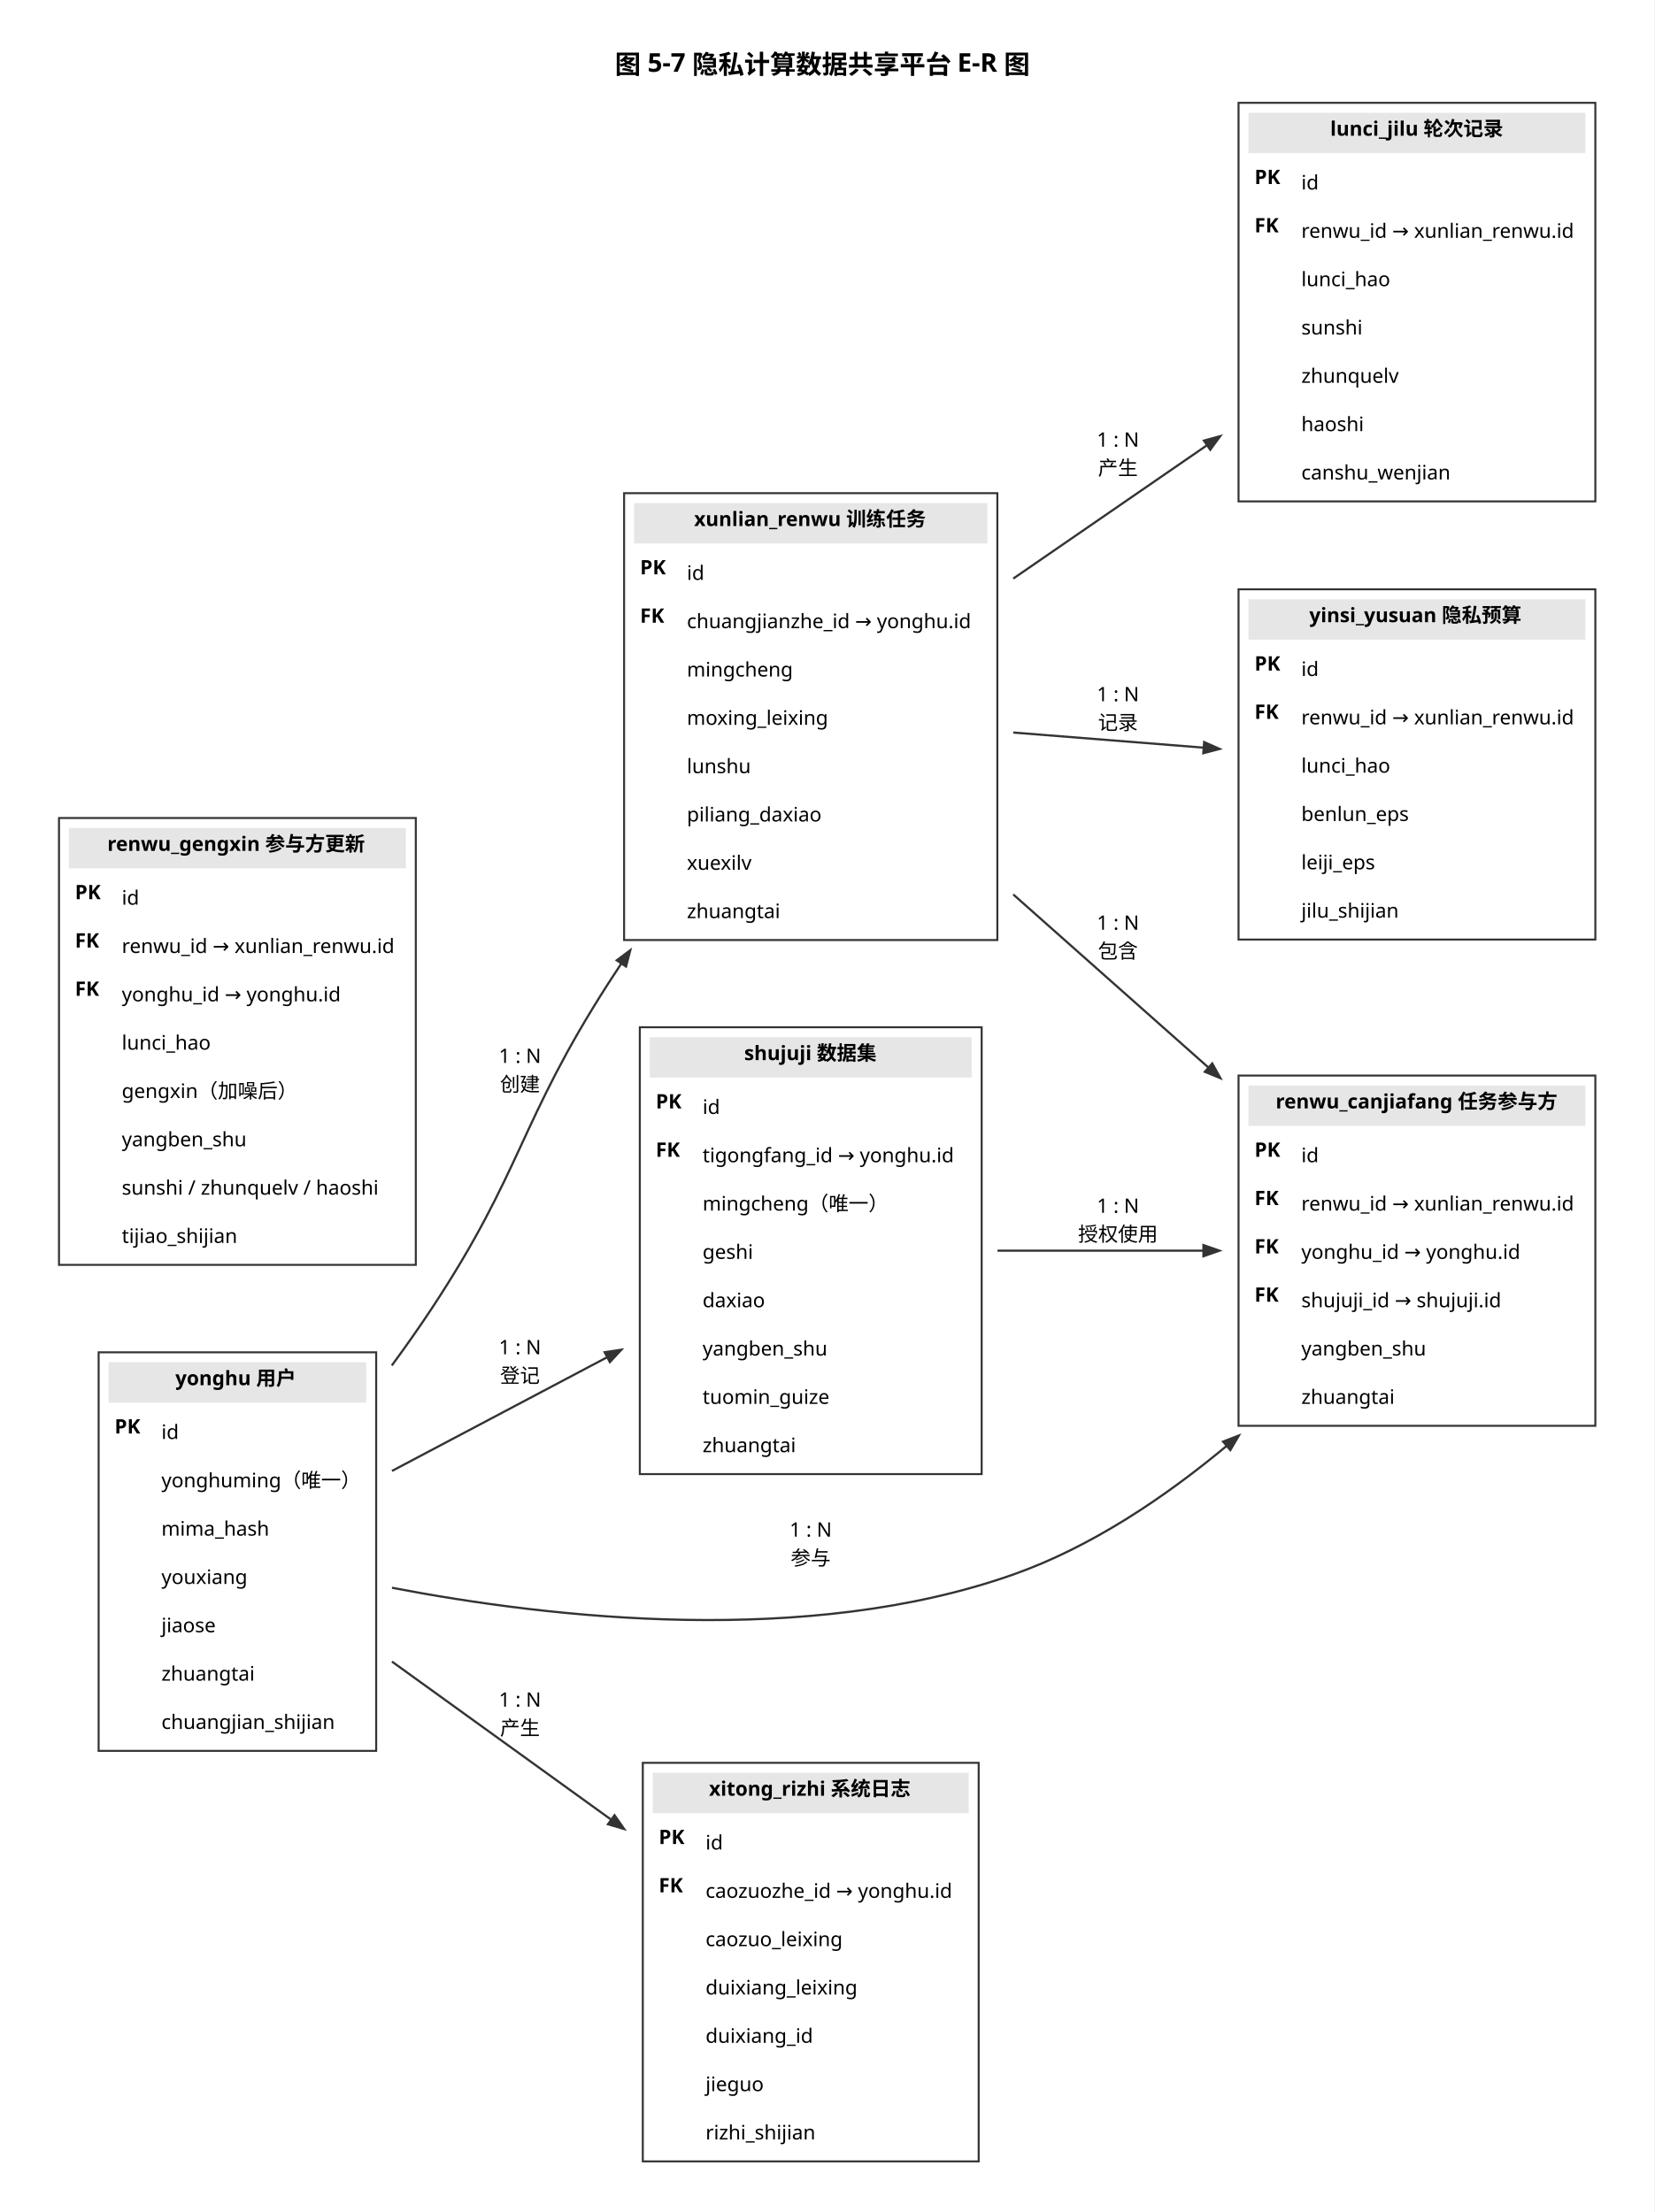
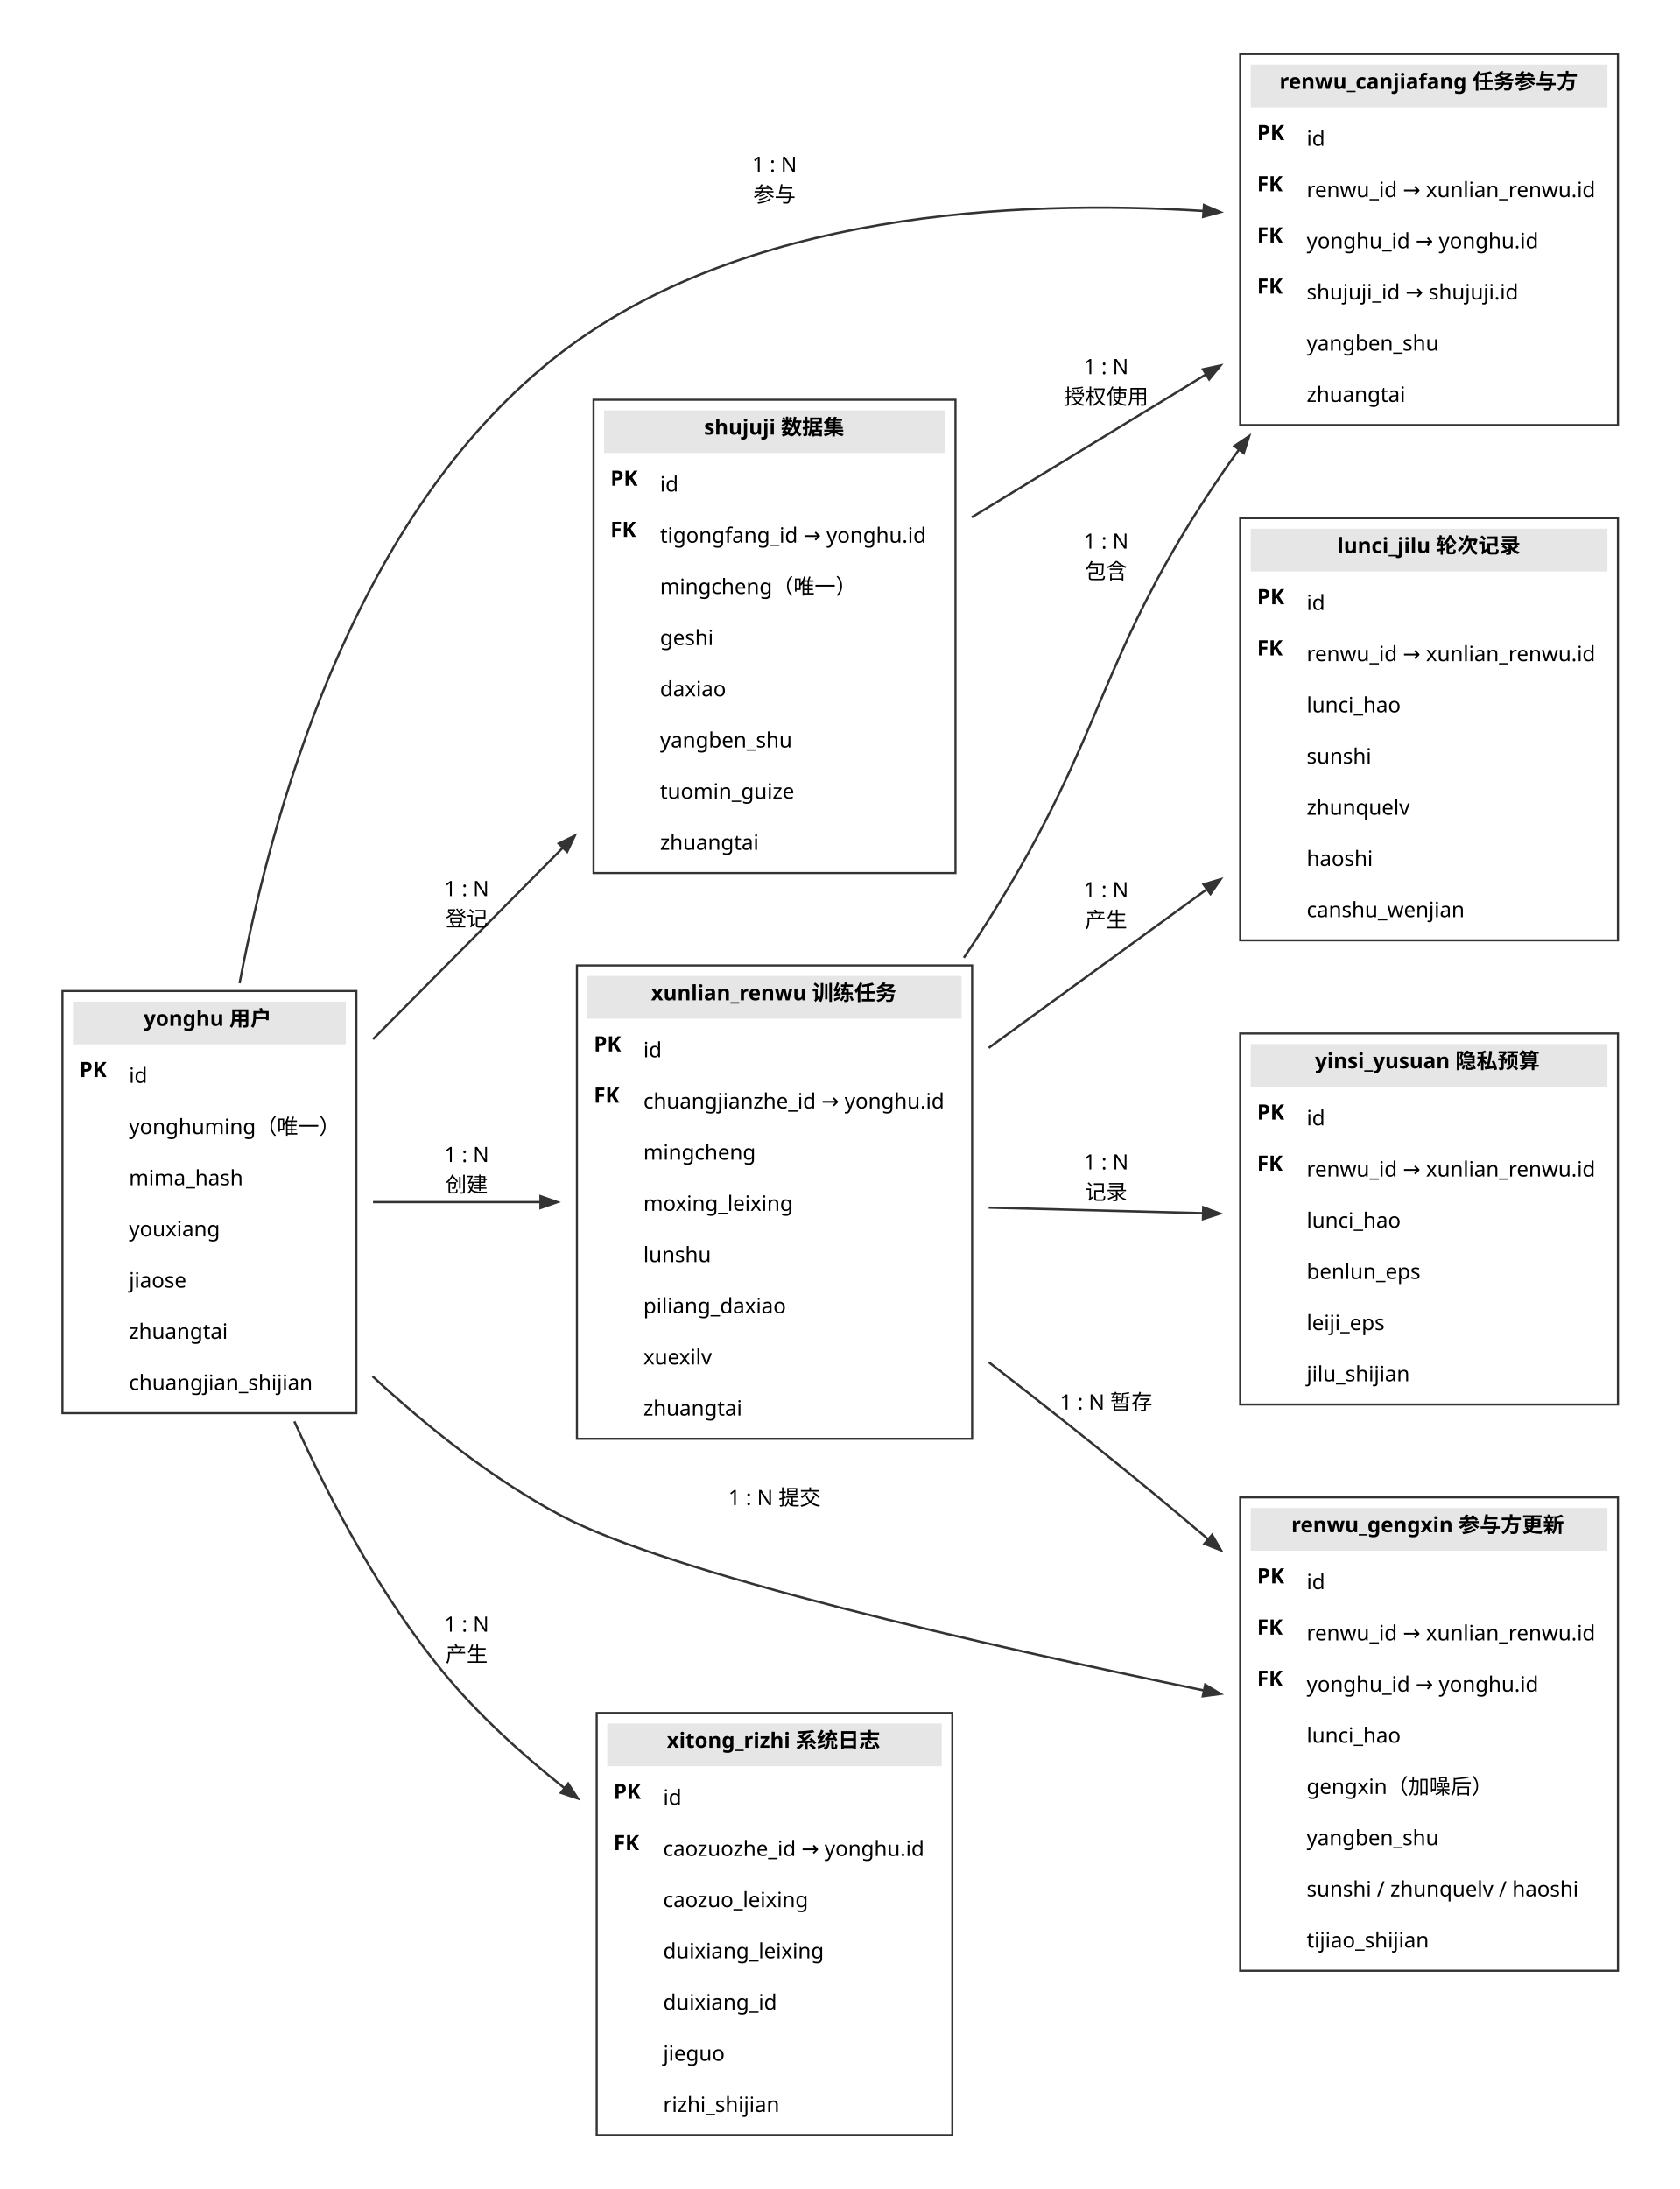
- <svg xmlns="http://www.w3.org/2000/svg" width="830pt" height="1110pt" viewBox="0.00 0.00 830.00 1110.00">
-   <g id="graph0" class="graph" transform="scale(1 1) rotate(0) translate(21.6 1088.6)">
-     <polygon fill="white" stroke="none" points="-21.6,21.6 -21.6,-1088.6 808.35,-1088.6 808.35,21.6 -21.6,21.6" />
-     <text xml:space="preserve" text-anchor="start" x="286.88" y="-1051.65" font-family="Microsoft YaHei" font-weight="bold" font-size="13.00">图 5-7 隐私计算数据共享平台 E-R 图</text>
+ <svg xmlns="http://www.w3.org/2000/svg" width="796pt" height="1037pt" viewBox="0.00 0.00 796.00 1037.00">
+   <g id="graph0" class="graph" transform="scale(1 1) rotate(0) translate(21.6 1015.48)">
+     <polygon fill="white" stroke="none" points="-21.6,21.6 -21.6,-1015.48 774.6,-1015.48 774.6,21.6 -21.6,21.6" />
    <g id="node1" class="node">
-       <polygon fill="none" stroke="#333333" points="27.88,-210 27.88,-410 167.12,-410 167.12,-210 27.88,-210" />
-       <polygon fill="#e6e6e6" stroke="none" points="32.88,-384.75 32.88,-405 162.12,-405 162.12,-384.75 32.88,-384.75" />
-       <text xml:space="preserve" text-anchor="start" x="66.38" y="-393.5" font-family="Microsoft YaHei" font-weight="bold" font-size="10.00">yonghu 用户</text>
-       <text xml:space="preserve" text-anchor="start" x="35.88" y="-369.25" font-family="Microsoft YaHei" font-weight="bold" font-size="10.00">PK</text>
-       <text xml:space="preserve" text-anchor="start" x="59.38" y="-366.5" font-family="Microsoft YaHei" font-size="10.00">id</text>
-       <text xml:space="preserve" text-anchor="start" x="59.38" y="-342.25" font-family="Microsoft YaHei" font-size="10.00">yonghuming（唯一）</text>
-       <text xml:space="preserve" text-anchor="start" x="59.38" y="-318" font-family="Microsoft YaHei" font-size="10.00">mima_hash</text>
-       <text xml:space="preserve" text-anchor="start" x="59.38" y="-293.75" font-family="Microsoft YaHei" font-size="10.00">youxiang</text>
-       <text xml:space="preserve" text-anchor="start" x="59.38" y="-269.5" font-family="Microsoft YaHei" font-size="10.00">jiaose</text>
-       <text xml:space="preserve" text-anchor="start" x="59.38" y="-245.25" font-family="Microsoft YaHei" font-size="10.00">zhuangtai</text>
-       <text xml:space="preserve" text-anchor="start" x="59.38" y="-221" font-family="Microsoft YaHei" font-size="10.00">chuangjian_shijian</text>
+       <polygon fill="none" stroke="#333333" points="8,-346 8,-546 147.25,-546 147.25,-346 8,-346" />
+       <polygon fill="#e6e6e6" stroke="none" points="13,-520.75 13,-541 142.25,-541 142.25,-520.75 13,-520.75" />
+       <text xml:space="preserve" text-anchor="start" x="46.5" y="-529.5" font-family="Microsoft YaHei" font-weight="bold" font-size="10.00">yonghu 用户</text>
+       <text xml:space="preserve" text-anchor="start" x="16" y="-505.25" font-family="Microsoft YaHei" font-weight="bold" font-size="10.00">PK</text>
+       <text xml:space="preserve" text-anchor="start" x="39.5" y="-502.5" font-family="Microsoft YaHei" font-size="10.00">id</text>
+       <text xml:space="preserve" text-anchor="start" x="39.5" y="-478.25" font-family="Microsoft YaHei" font-size="10.00">yonghuming（唯一）</text>
+       <text xml:space="preserve" text-anchor="start" x="39.5" y="-454" font-family="Microsoft YaHei" font-size="10.00">mima_hash</text>
+       <text xml:space="preserve" text-anchor="start" x="39.5" y="-429.75" font-family="Microsoft YaHei" font-size="10.00">youxiang</text>
+       <text xml:space="preserve" text-anchor="start" x="39.5" y="-405.5" font-family="Microsoft YaHei" font-size="10.00">jiaose</text>
+       <text xml:space="preserve" text-anchor="start" x="39.5" y="-381.25" font-family="Microsoft YaHei" font-size="10.00">zhuangtai</text>
+       <text xml:space="preserve" text-anchor="start" x="39.5" y="-357" font-family="Microsoft YaHei" font-size="10.00">chuangjian_shijian</text>
    </g>
    <g id="node2" class="node">
-       <polygon fill="none" stroke="#333333" points="299.38,-348.88 299.38,-573.12 470.88,-573.12 470.88,-348.88 299.38,-348.88" />
-       <polygon fill="#e6e6e6" stroke="none" points="304.38,-547.88 304.38,-568.12 465.88,-568.12 465.88,-547.88 304.38,-547.88" />
-       <text xml:space="preserve" text-anchor="start" x="351.75" y="-556.62" font-family="Microsoft YaHei" font-weight="bold" font-size="10.00">shujuji 数据集</text>
-       <text xml:space="preserve" text-anchor="start" x="307.38" y="-532.38" font-family="Microsoft YaHei" font-weight="bold" font-size="10.00">PK</text>
-       <text xml:space="preserve" text-anchor="start" x="330.88" y="-529.62" font-family="Microsoft YaHei" font-size="10.00">id</text>
-       <text xml:space="preserve" text-anchor="start" x="307.38" y="-508.12" font-family="Microsoft YaHei" font-weight="bold" font-size="10.00">FK</text>
-       <text xml:space="preserve" text-anchor="start" x="330.88" y="-505.38" font-family="Microsoft YaHei" font-size="10.00">tigongfang_id → yonghu.id</text>
-       <text xml:space="preserve" text-anchor="start" x="330.88" y="-481.12" font-family="Microsoft YaHei" font-size="10.00">mingcheng（唯一）</text>
-       <text xml:space="preserve" text-anchor="start" x="330.88" y="-456.88" font-family="Microsoft YaHei" font-size="10.00">geshi</text>
-       <text xml:space="preserve" text-anchor="start" x="330.88" y="-432.62" font-family="Microsoft YaHei" font-size="10.00">daxiao</text>
-       <text xml:space="preserve" text-anchor="start" x="330.88" y="-408.38" font-family="Microsoft YaHei" font-size="10.00">yangben_shu</text>
-       <text xml:space="preserve" text-anchor="start" x="330.88" y="-384.12" font-family="Microsoft YaHei" font-size="10.00">tuomin_guize</text>
-       <text xml:space="preserve" text-anchor="start" x="330.88" y="-359.88" font-family="Microsoft YaHei" font-size="10.00">zhuangtai</text>
+       <polygon fill="none" stroke="#333333" points="259.62,-601.88 259.62,-826.12 431.12,-826.12 431.12,-601.88 259.62,-601.88" />
+       <polygon fill="#e6e6e6" stroke="none" points="264.62,-800.88 264.62,-821.12 426.12,-821.12 426.12,-800.88 264.62,-800.88" />
+       <text xml:space="preserve" text-anchor="start" x="312" y="-809.62" font-family="Microsoft YaHei" font-weight="bold" font-size="10.00">shujuji 数据集</text>
+       <text xml:space="preserve" text-anchor="start" x="267.62" y="-785.38" font-family="Microsoft YaHei" font-weight="bold" font-size="10.00">PK</text>
+       <text xml:space="preserve" text-anchor="start" x="291.12" y="-782.62" font-family="Microsoft YaHei" font-size="10.00">id</text>
+       <text xml:space="preserve" text-anchor="start" x="267.62" y="-761.12" font-family="Microsoft YaHei" font-weight="bold" font-size="10.00">FK</text>
+       <text xml:space="preserve" text-anchor="start" x="291.12" y="-758.38" font-family="Microsoft YaHei" font-size="10.00">tigongfang_id → yonghu.id</text>
+       <text xml:space="preserve" text-anchor="start" x="291.12" y="-734.12" font-family="Microsoft YaHei" font-size="10.00">mingcheng（唯一）</text>
+       <text xml:space="preserve" text-anchor="start" x="291.12" y="-709.88" font-family="Microsoft YaHei" font-size="10.00">geshi</text>
+       <text xml:space="preserve" text-anchor="start" x="291.12" y="-685.62" font-family="Microsoft YaHei" font-size="10.00">daxiao</text>
+       <text xml:space="preserve" text-anchor="start" x="291.12" y="-661.38" font-family="Microsoft YaHei" font-size="10.00">yangben_shu</text>
+       <text xml:space="preserve" text-anchor="start" x="291.12" y="-637.12" font-family="Microsoft YaHei" font-size="10.00">tuomin_guize</text>
+       <text xml:space="preserve" text-anchor="start" x="291.12" y="-612.88" font-family="Microsoft YaHei" font-size="10.00">zhuangtai</text>
    </g>
    <g id="edge1" class="edge">
-       <path fill="none" stroke="#333333" stroke-width="1.1" d="M175.04,-350.47C208.24,-368.02 247.57,-388.81 283.12,-407.6" />
-       <polygon fill="#333333" stroke="#333333" stroke-width="1.1" points="281.74,-410.04 290.12,-411.3 284.36,-405.09 281.74,-410.04" />
-       <text xml:space="preserve" text-anchor="middle" x="239.25" y="-409.03" font-family="Microsoft YaHei" font-size="10.00">1 : N</text>
-       <text xml:space="preserve" text-anchor="middle" x="239.25" y="-394.78" font-family="Microsoft YaHei" font-size="10.00">登记</text>
+       <path fill="none" stroke="#333333" stroke-width="1.1" d="M155.13,-523.16C183.22,-551.48 215.42,-583.96 245.21,-614" />
+       <polygon fill="#333333" stroke="#333333" stroke-width="1.1" points="243.13,-615.88 250.75,-619.58 247.11,-611.93 243.13,-615.88" />
+       <text xml:space="preserve" text-anchor="middle" x="199.5" y="-590.96" font-family="Microsoft YaHei" font-size="10.00">1 : N</text>
+       <text xml:space="preserve" text-anchor="middle" x="199.5" y="-576.71" font-family="Microsoft YaHei" font-size="10.00">登记</text>
    </g>
    <g id="node3" class="node">
-       <polygon fill="none" stroke="#333333" points="291.5,-616.88 291.5,-841.12 478.75,-841.12 478.75,-616.88 291.5,-616.88" />
-       <polygon fill="#e6e6e6" stroke="none" points="296.5,-815.88 296.5,-836.12 473.75,-836.12 473.75,-815.88 296.5,-815.88" />
-       <text xml:space="preserve" text-anchor="start" x="326.62" y="-824.62" font-family="Microsoft YaHei" font-weight="bold" font-size="10.00">xunlian_renwu 训练任务</text>
-       <text xml:space="preserve" text-anchor="start" x="299.5" y="-800.38" font-family="Microsoft YaHei" font-weight="bold" font-size="10.00">PK</text>
-       <text xml:space="preserve" text-anchor="start" x="323" y="-797.62" font-family="Microsoft YaHei" font-size="10.00">id</text>
-       <text xml:space="preserve" text-anchor="start" x="299.5" y="-776.12" font-family="Microsoft YaHei" font-weight="bold" font-size="10.00">FK</text>
-       <text xml:space="preserve" text-anchor="start" x="323" y="-773.38" font-family="Microsoft YaHei" font-size="10.00">chuangjianzhe_id → yonghu.id</text>
-       <text xml:space="preserve" text-anchor="start" x="323" y="-749.12" font-family="Microsoft YaHei" font-size="10.00">mingcheng</text>
-       <text xml:space="preserve" text-anchor="start" x="323" y="-724.88" font-family="Microsoft YaHei" font-size="10.00">moxing_leixing</text>
-       <text xml:space="preserve" text-anchor="start" x="323" y="-700.62" font-family="Microsoft YaHei" font-size="10.00">lunshu</text>
-       <text xml:space="preserve" text-anchor="start" x="323" y="-676.38" font-family="Microsoft YaHei" font-size="10.00">piliang_daxiao</text>
-       <text xml:space="preserve" text-anchor="start" x="323" y="-652.12" font-family="Microsoft YaHei" font-size="10.00">xuexilv</text>
-       <text xml:space="preserve" text-anchor="start" x="323" y="-627.88" font-family="Microsoft YaHei" font-size="10.00">zhuangtai</text>
+       <polygon fill="none" stroke="#333333" points="251.75,-333.88 251.75,-558.12 439,-558.12 439,-333.88 251.75,-333.88" />
+       <polygon fill="#e6e6e6" stroke="none" points="256.75,-532.88 256.75,-553.12 434,-553.12 434,-532.88 256.75,-532.88" />
+       <text xml:space="preserve" text-anchor="start" x="286.88" y="-541.62" font-family="Microsoft YaHei" font-weight="bold" font-size="10.00">xunlian_renwu 训练任务</text>
+       <text xml:space="preserve" text-anchor="start" x="259.75" y="-517.38" font-family="Microsoft YaHei" font-weight="bold" font-size="10.00">PK</text>
+       <text xml:space="preserve" text-anchor="start" x="283.25" y="-514.62" font-family="Microsoft YaHei" font-size="10.00">id</text>
+       <text xml:space="preserve" text-anchor="start" x="259.75" y="-493.12" font-family="Microsoft YaHei" font-weight="bold" font-size="10.00">FK</text>
+       <text xml:space="preserve" text-anchor="start" x="283.25" y="-490.38" font-family="Microsoft YaHei" font-size="10.00">chuangjianzhe_id → yonghu.id</text>
+       <text xml:space="preserve" text-anchor="start" x="283.25" y="-466.12" font-family="Microsoft YaHei" font-size="10.00">mingcheng</text>
+       <text xml:space="preserve" text-anchor="start" x="283.25" y="-441.88" font-family="Microsoft YaHei" font-size="10.00">moxing_leixing</text>
+       <text xml:space="preserve" text-anchor="start" x="283.25" y="-417.62" font-family="Microsoft YaHei" font-size="10.00">lunshu</text>
+       <text xml:space="preserve" text-anchor="start" x="283.25" y="-393.38" font-family="Microsoft YaHei" font-size="10.00">piliang_daxiao</text>
+       <text xml:space="preserve" text-anchor="start" x="283.25" y="-369.12" font-family="Microsoft YaHei" font-size="10.00">xuexilv</text>
+       <text xml:space="preserve" text-anchor="start" x="283.25" y="-344.88" font-family="Microsoft YaHei" font-size="10.00">zhuangtai</text>
    </g>
    <g id="edge2" class="edge">
-       <path fill="none" stroke="#333333" stroke-width="1.1" d="M174.96,-403.38C181.96,-412.89 188.75,-422.53 195,-432 240.4,-500.8 238.96,-525.63 283.5,-595 285.67,-598.37 287.89,-601.77 290.16,-605.18" />
-       <polygon fill="#333333" stroke="#333333" stroke-width="1.1" points="287.81,-606.71 294.61,-611.78 292.46,-603.58 287.81,-606.71" />
-       <text xml:space="preserve" text-anchor="middle" x="239.25" y="-555.21" font-family="Microsoft YaHei" font-size="10.00">1 : N</text>
-       <text xml:space="preserve" text-anchor="middle" x="239.25" y="-540.96" font-family="Microsoft YaHei" font-size="10.00">创建</text>
+       <path fill="none" stroke="#333333" stroke-width="1.1" d="M155.13,-446C179.96,-446 208.01,-446 234.76,-446" />
+       <polygon fill="#333333" stroke="#333333" stroke-width="1.1" points="234.5,-448.8 242.5,-446 234.5,-443.2 234.5,-448.8" />
+       <text xml:space="preserve" text-anchor="middle" x="199.5" y="-465" font-family="Microsoft YaHei" font-size="10.00">1 : N</text>
+       <text xml:space="preserve" text-anchor="middle" x="199.5" y="-450.75" font-family="Microsoft YaHei" font-size="10.00">创建</text>
    </g>
    <g id="node4" class="node">
-       <polygon fill="none" stroke="#333333" points="599.75,-373.12 599.75,-548.88 778.75,-548.88 778.75,-373.12 599.75,-373.12" />
-       <polygon fill="#e6e6e6" stroke="none" points="604.75,-523.62 604.75,-543.88 773.75,-543.88 773.75,-523.62 604.75,-523.62" />
-       <text xml:space="preserve" text-anchor="start" x="618.38" y="-532.38" font-family="Microsoft YaHei" font-weight="bold" font-size="10.00">renwu_canjiafang 任务参与方</text>
-       <text xml:space="preserve" text-anchor="start" x="607.75" y="-508.12" font-family="Microsoft YaHei" font-weight="bold" font-size="10.00">PK</text>
-       <text xml:space="preserve" text-anchor="start" x="631.25" y="-505.38" font-family="Microsoft YaHei" font-size="10.00">id</text>
-       <text xml:space="preserve" text-anchor="start" x="607.75" y="-483.88" font-family="Microsoft YaHei" font-weight="bold" font-size="10.00">FK</text>
-       <text xml:space="preserve" text-anchor="start" x="631.25" y="-481.12" font-family="Microsoft YaHei" font-size="10.00">renwu_id → xunlian_renwu.id</text>
-       <text xml:space="preserve" text-anchor="start" x="607.75" y="-459.62" font-family="Microsoft YaHei" font-weight="bold" font-size="10.00">FK</text>
-       <text xml:space="preserve" text-anchor="start" x="631.25" y="-456.88" font-family="Microsoft YaHei" font-size="10.00">yonghu_id → yonghu.id</text>
-       <text xml:space="preserve" text-anchor="start" x="607.75" y="-435.38" font-family="Microsoft YaHei" font-weight="bold" font-size="10.00">FK</text>
-       <text xml:space="preserve" text-anchor="start" x="631.25" y="-432.62" font-family="Microsoft YaHei" font-size="10.00">shujuji_id → shujuji.id</text>
-       <text xml:space="preserve" text-anchor="start" x="631.25" y="-408.38" font-family="Microsoft YaHei" font-size="10.00">yangben_shu</text>
-       <text xml:space="preserve" text-anchor="start" x="631.25" y="-384.12" font-family="Microsoft YaHei" font-size="10.00">zhuangtai</text>
+       <polygon fill="none" stroke="#333333" points="566,-814.12 566,-989.88 745,-989.88 745,-814.12 566,-814.12" />
+       <polygon fill="#e6e6e6" stroke="none" points="571,-964.62 571,-984.88 740,-984.88 740,-964.62 571,-964.62" />
+       <text xml:space="preserve" text-anchor="start" x="584.62" y="-973.38" font-family="Microsoft YaHei" font-weight="bold" font-size="10.00">renwu_canjiafang 任务参与方</text>
+       <text xml:space="preserve" text-anchor="start" x="574" y="-949.12" font-family="Microsoft YaHei" font-weight="bold" font-size="10.00">PK</text>
+       <text xml:space="preserve" text-anchor="start" x="597.5" y="-946.38" font-family="Microsoft YaHei" font-size="10.00">id</text>
+       <text xml:space="preserve" text-anchor="start" x="574" y="-924.88" font-family="Microsoft YaHei" font-weight="bold" font-size="10.00">FK</text>
+       <text xml:space="preserve" text-anchor="start" x="597.5" y="-922.12" font-family="Microsoft YaHei" font-size="10.00">renwu_id → xunlian_renwu.id</text>
+       <text xml:space="preserve" text-anchor="start" x="574" y="-900.62" font-family="Microsoft YaHei" font-weight="bold" font-size="10.00">FK</text>
+       <text xml:space="preserve" text-anchor="start" x="597.5" y="-897.88" font-family="Microsoft YaHei" font-size="10.00">yonghu_id → yonghu.id</text>
+       <text xml:space="preserve" text-anchor="start" x="574" y="-876.38" font-family="Microsoft YaHei" font-weight="bold" font-size="10.00">FK</text>
+       <text xml:space="preserve" text-anchor="start" x="597.5" y="-873.62" font-family="Microsoft YaHei" font-size="10.00">shujuji_id → shujuji.id</text>
+       <text xml:space="preserve" text-anchor="start" x="597.5" y="-849.38" font-family="Microsoft YaHei" font-size="10.00">yangben_shu</text>
+       <text xml:space="preserve" text-anchor="start" x="597.5" y="-825.12" font-family="Microsoft YaHei" font-size="10.00">zhuangtai</text>
    </g>
    <g id="edge3" class="edge">
-       <path fill="none" stroke="#333333" stroke-width="1.1" d="M175.06,-291.85C255.23,-276.45 383.58,-262.08 486.75,-298.5 525.75,-312.27 562.76,-337.14 594.16,-363.35" />
-       <polygon fill="#333333" stroke="#333333" stroke-width="1.1" points="592.01,-365.2 599.92,-368.24 595.63,-360.93 592.01,-365.2" />
-       <text xml:space="preserve" text-anchor="middle" x="385.12" y="-317.5" font-family="Microsoft YaHei" font-size="10.00">1 : N</text>
-       <text xml:space="preserve" text-anchor="middle" x="385.12" y="-303.25" font-family="Microsoft YaHei" font-size="10.00">参与</text>
+       <path fill="none" stroke="#333333" stroke-width="1.1" d="M91.91,-549.69C109.69,-643.07 150.62,-776.33 243.75,-848 330.32,-914.62 458.74,-921.2 548.89,-915.53" />
+       <polygon fill="#333333" stroke="#333333" stroke-width="1.1" points="548.86,-918.34 556.65,-915 548.47,-912.75 548.86,-918.34" />
+       <text xml:space="preserve" text-anchor="middle" x="345.38" y="-934.07" font-family="Microsoft YaHei" font-size="10.00">1 : N</text>
+       <text xml:space="preserve" text-anchor="middle" x="345.38" y="-919.82" font-family="Microsoft YaHei" font-size="10.00">参与</text>
+     </g>
+     <g id="node7" class="node">
+       <polygon fill="none" stroke="#333333" points="566,-81.88 566,-306.12 745,-306.12 745,-81.88 566,-81.88" />
+       <polygon fill="#e6e6e6" stroke="none" points="571,-280.88 571,-301.12 740,-301.12 740,-280.88 571,-280.88" />
+       <text xml:space="preserve" text-anchor="start" x="590.25" y="-289.62" font-family="Microsoft YaHei" font-weight="bold" font-size="10.00">renwu_gengxin 参与方更新</text>
+       <text xml:space="preserve" text-anchor="start" x="574" y="-265.38" font-family="Microsoft YaHei" font-weight="bold" font-size="10.00">PK</text>
+       <text xml:space="preserve" text-anchor="start" x="597.5" y="-262.62" font-family="Microsoft YaHei" font-size="10.00">id</text>
+       <text xml:space="preserve" text-anchor="start" x="574" y="-241.12" font-family="Microsoft YaHei" font-weight="bold" font-size="10.00">FK</text>
+       <text xml:space="preserve" text-anchor="start" x="597.5" y="-238.38" font-family="Microsoft YaHei" font-size="10.00">renwu_id → xunlian_renwu.id</text>
+       <text xml:space="preserve" text-anchor="start" x="574" y="-216.88" font-family="Microsoft YaHei" font-weight="bold" font-size="10.00">FK</text>
+       <text xml:space="preserve" text-anchor="start" x="597.5" y="-214.12" font-family="Microsoft YaHei" font-size="10.00">yonghu_id → yonghu.id</text>
+       <text xml:space="preserve" text-anchor="start" x="597.5" y="-189.88" font-family="Microsoft YaHei" font-size="10.00">lunci_hao</text>
+       <text xml:space="preserve" text-anchor="start" x="597.5" y="-165.62" font-family="Microsoft YaHei" font-size="10.00">gengxin（加噪后）</text>
+       <text xml:space="preserve" text-anchor="start" x="597.5" y="-141.38" font-family="Microsoft YaHei" font-size="10.00">yangben_shu</text>
+       <text xml:space="preserve" text-anchor="start" x="597.5" y="-117.12" font-family="Microsoft YaHei" font-size="10.00">sunshi / zhunquelv / haoshi</text>
+       <text xml:space="preserve" text-anchor="start" x="597.5" y="-92.88" font-family="Microsoft YaHei" font-size="10.00">tijiao_shijian</text>
+     </g>
+     <g id="edge10" class="edge">
+       <path fill="none" stroke="#333333" stroke-width="1.1" d="M154.91,-363.49C181.04,-339.29 211.79,-314.78 243.75,-297.75 296.13,-269.85 445.7,-235.89 549.11,-214.61" />
+       <polygon fill="#333333" stroke="#333333" stroke-width="1.1" points="549.43,-217.4 556.71,-213.05 548.31,-211.91 549.43,-217.4" />
+       <text xml:space="preserve" text-anchor="middle" x="345.38" y="-302.5" font-family="Microsoft YaHei" font-size="10.00">1 : N 提交</text>
    </g>
    <g id="node8" class="node">
-       <polygon fill="none" stroke="#333333" points="300.88,-4 300.88,-204 469.38,-204 469.38,-4 300.88,-4" />
-       <polygon fill="#e6e6e6" stroke="none" points="305.88,-178.75 305.88,-199 464.38,-199 464.38,-178.75 305.88,-178.75" />
-       <text xml:space="preserve" text-anchor="start" x="334.12" y="-187.5" font-family="Microsoft YaHei" font-weight="bold" font-size="10.00">xitong_rizhi 系统日志</text>
-       <text xml:space="preserve" text-anchor="start" x="308.88" y="-163.25" font-family="Microsoft YaHei" font-weight="bold" font-size="10.00">PK</text>
-       <text xml:space="preserve" text-anchor="start" x="332.38" y="-160.5" font-family="Microsoft YaHei" font-size="10.00">id</text>
-       <text xml:space="preserve" text-anchor="start" x="308.88" y="-139" font-family="Microsoft YaHei" font-weight="bold" font-size="10.00">FK</text>
-       <text xml:space="preserve" text-anchor="start" x="332.38" y="-136.25" font-family="Microsoft YaHei" font-size="10.00">caozuozhe_id → yonghu.id</text>
-       <text xml:space="preserve" text-anchor="start" x="332.38" y="-112" font-family="Microsoft YaHei" font-size="10.00">caozuo_leixing</text>
-       <text xml:space="preserve" text-anchor="start" x="332.38" y="-87.75" font-family="Microsoft YaHei" font-size="10.00">duixiang_leixing</text>
-       <text xml:space="preserve" text-anchor="start" x="332.38" y="-63.5" font-family="Microsoft YaHei" font-size="10.00">duixiang_id</text>
-       <text xml:space="preserve" text-anchor="start" x="332.38" y="-39.25" font-family="Microsoft YaHei" font-size="10.00">jieguo</text>
-       <text xml:space="preserve" text-anchor="start" x="332.38" y="-15" font-family="Microsoft YaHei" font-size="10.00">rizhi_shijian</text>
+       <polygon fill="none" stroke="#333333" points="261.12,-4 261.12,-204 429.62,-204 429.62,-4 261.12,-4" />
+       <polygon fill="#e6e6e6" stroke="none" points="266.12,-178.75 266.12,-199 424.62,-199 424.62,-178.75 266.12,-178.75" />
+       <text xml:space="preserve" text-anchor="start" x="294.38" y="-187.5" font-family="Microsoft YaHei" font-weight="bold" font-size="10.00">xitong_rizhi 系统日志</text>
+       <text xml:space="preserve" text-anchor="start" x="269.12" y="-163.25" font-family="Microsoft YaHei" font-weight="bold" font-size="10.00">PK</text>
+       <text xml:space="preserve" text-anchor="start" x="292.62" y="-160.5" font-family="Microsoft YaHei" font-size="10.00">id</text>
+       <text xml:space="preserve" text-anchor="start" x="269.12" y="-139" font-family="Microsoft YaHei" font-weight="bold" font-size="10.00">FK</text>
+       <text xml:space="preserve" text-anchor="start" x="292.62" y="-136.25" font-family="Microsoft YaHei" font-size="10.00">caozuozhe_id → yonghu.id</text>
+       <text xml:space="preserve" text-anchor="start" x="292.62" y="-112" font-family="Microsoft YaHei" font-size="10.00">caozuo_leixing</text>
+       <text xml:space="preserve" text-anchor="start" x="292.62" y="-87.75" font-family="Microsoft YaHei" font-size="10.00">duixiang_leixing</text>
+       <text xml:space="preserve" text-anchor="start" x="292.62" y="-63.5" font-family="Microsoft YaHei" font-size="10.00">duixiang_id</text>
+       <text xml:space="preserve" text-anchor="start" x="292.62" y="-39.25" font-family="Microsoft YaHei" font-size="10.00">jieguo</text>
+       <text xml:space="preserve" text-anchor="start" x="292.62" y="-15" font-family="Microsoft YaHei" font-size="10.00">rizhi_shijian</text>
    </g>
    <g id="edge8" class="edge">
-       <path fill="none" stroke="#333333" stroke-width="1.1" d="M175.04,-254.8C208.9,-230.37 249.15,-201.34 285.25,-175.31" />
-       <polygon fill="#333333" stroke="#333333" stroke-width="1.1" points="286.69,-177.72 291.54,-170.77 283.41,-173.18 286.69,-177.72" />
-       <text xml:space="preserve" text-anchor="middle" x="239.25" y="-232.18" font-family="Microsoft YaHei" font-size="10.00">1 : N</text>
-       <text xml:space="preserve" text-anchor="middle" x="239.25" y="-217.93" font-family="Microsoft YaHei" font-size="10.00">产生</text>
+       <path fill="none" stroke="#333333" stroke-width="1.1" d="M117.84,-342.12C135.73,-302.57 159.41,-258.61 188.25,-223.5 204.75,-203.41 225.24,-184.71 245.9,-168.33" />
+       <polygon fill="#333333" stroke="#333333" stroke-width="1.1" points="247.61,-170.55 252.2,-163.43 244.17,-166.13 247.61,-170.55" />
+       <text xml:space="preserve" text-anchor="middle" x="199.5" y="-242.5" font-family="Microsoft YaHei" font-size="10.00">1 : N</text>
+       <text xml:space="preserve" text-anchor="middle" x="199.5" y="-228.25" font-family="Microsoft YaHei" font-size="10.00">产生</text>
    </g>
    <g id="edge4" class="edge">
-       <path fill="none" stroke="#333333" stroke-width="1.1" d="M478.83,-461C511.57,-461 548.63,-461 582.38,-461" />
-       <polygon fill="#333333" stroke="#333333" stroke-width="1.1" points="582.14,-463.8 590.14,-461 582.14,-458.2 582.14,-463.8" />
-       <text xml:space="preserve" text-anchor="middle" x="539.25" y="-480" font-family="Microsoft YaHei" font-size="10.00">1 : N</text>
-       <text xml:space="preserve" text-anchor="middle" x="539.25" y="-465.75" font-family="Microsoft YaHei" font-size="10.00">授权使用</text>
+       <path fill="none" stroke="#333333" stroke-width="1.1" d="M438.82,-770.41C473.84,-791.77 513.95,-816.24 550,-838.24" />
+       <polygon fill="#333333" stroke="#333333" stroke-width="1.1" points="548.4,-840.54 556.69,-842.32 551.32,-835.76 548.4,-840.54" />
+       <text xml:space="preserve" text-anchor="middle" x="502.5" y="-838.26" font-family="Microsoft YaHei" font-size="10.00">1 : N</text>
+       <text xml:space="preserve" text-anchor="middle" x="502.5" y="-824.01" font-family="Microsoft YaHei" font-size="10.00">授权使用</text>
    </g>
    <g id="edge5" class="edge">
-       <path fill="none" stroke="#333333" stroke-width="1.1" d="M486.73,-639.76C518.25,-611.8 553.08,-580.91 584.79,-552.78" />
-       <polygon fill="#333333" stroke="#333333" stroke-width="1.1" points="586.56,-554.95 590.68,-547.55 582.84,-550.76 586.56,-554.95" />
-       <text xml:space="preserve" text-anchor="middle" x="539.25" y="-622.04" font-family="Microsoft YaHei" font-size="10.00">1 : N</text>
-       <text xml:space="preserve" text-anchor="middle" x="539.25" y="-607.79" font-family="Microsoft YaHei" font-size="10.00">包含</text>
+       <path fill="none" stroke="#333333" stroke-width="1.1" d="M435.08,-561.77C439.2,-567.87 443.19,-573.97 447,-580 503.78,-669.93 497.84,-704.29 558,-792 560.41,-795.51 562.92,-799.04 565.5,-802.56" />
+       <polygon fill="#333333" stroke="#333333" stroke-width="1.1" points="563.23,-804.19 570.27,-808.91 567.71,-800.83 563.23,-804.19" />
+       <text xml:space="preserve" text-anchor="middle" x="502.5" y="-755.56" font-family="Microsoft YaHei" font-size="10.00">1 : N</text>
+       <text xml:space="preserve" text-anchor="middle" x="502.5" y="-741.31" font-family="Microsoft YaHei" font-size="10.00">包含</text>
    </g>
    <g id="node5" class="node">
-       <polygon fill="none" stroke="#333333" points="599.75,-837 599.75,-1037 778.75,-1037 778.75,-837 599.75,-837" />
-       <polygon fill="#e6e6e6" stroke="none" points="604.75,-1011.75 604.75,-1032 773.75,-1032 773.75,-1011.75 604.75,-1011.75" />
-       <text xml:space="preserve" text-anchor="start" x="645.75" y="-1020.5" font-family="Microsoft YaHei" font-weight="bold" font-size="10.00">lunci_jilu 轮次记录</text>
-       <text xml:space="preserve" text-anchor="start" x="607.75" y="-996.25" font-family="Microsoft YaHei" font-weight="bold" font-size="10.00">PK</text>
-       <text xml:space="preserve" text-anchor="start" x="631.25" y="-993.5" font-family="Microsoft YaHei" font-size="10.00">id</text>
-       <text xml:space="preserve" text-anchor="start" x="607.75" y="-972" font-family="Microsoft YaHei" font-weight="bold" font-size="10.00">FK</text>
-       <text xml:space="preserve" text-anchor="start" x="631.25" y="-969.25" font-family="Microsoft YaHei" font-size="10.00">renwu_id → xunlian_renwu.id</text>
-       <text xml:space="preserve" text-anchor="start" x="631.25" y="-945" font-family="Microsoft YaHei" font-size="10.00">lunci_hao</text>
-       <text xml:space="preserve" text-anchor="start" x="631.25" y="-920.75" font-family="Microsoft YaHei" font-size="10.00">sunshi</text>
-       <text xml:space="preserve" text-anchor="start" x="631.25" y="-896.5" font-family="Microsoft YaHei" font-size="10.00">zhunquelv</text>
-       <text xml:space="preserve" text-anchor="start" x="631.25" y="-872.25" font-family="Microsoft YaHei" font-size="10.00">haoshi</text>
-       <text xml:space="preserve" text-anchor="start" x="631.25" y="-848" font-family="Microsoft YaHei" font-size="10.00">canshu_wenjian</text>
+       <polygon fill="none" stroke="#333333" points="566,-570 566,-770 745,-770 745,-570 566,-570" />
+       <polygon fill="#e6e6e6" stroke="none" points="571,-744.75 571,-765 740,-765 740,-744.75 571,-744.75" />
+       <text xml:space="preserve" text-anchor="start" x="612" y="-753.5" font-family="Microsoft YaHei" font-weight="bold" font-size="10.00">lunci_jilu 轮次记录</text>
+       <text xml:space="preserve" text-anchor="start" x="574" y="-729.25" font-family="Microsoft YaHei" font-weight="bold" font-size="10.00">PK</text>
+       <text xml:space="preserve" text-anchor="start" x="597.5" y="-726.5" font-family="Microsoft YaHei" font-size="10.00">id</text>
+       <text xml:space="preserve" text-anchor="start" x="574" y="-705" font-family="Microsoft YaHei" font-weight="bold" font-size="10.00">FK</text>
+       <text xml:space="preserve" text-anchor="start" x="597.5" y="-702.25" font-family="Microsoft YaHei" font-size="10.00">renwu_id → xunlian_renwu.id</text>
+       <text xml:space="preserve" text-anchor="start" x="597.5" y="-678" font-family="Microsoft YaHei" font-size="10.00">lunci_hao</text>
+       <text xml:space="preserve" text-anchor="start" x="597.5" y="-653.75" font-family="Microsoft YaHei" font-size="10.00">sunshi</text>
+       <text xml:space="preserve" text-anchor="start" x="597.5" y="-629.5" font-family="Microsoft YaHei" font-size="10.00">zhunquelv</text>
+       <text xml:space="preserve" text-anchor="start" x="597.5" y="-605.25" font-family="Microsoft YaHei" font-size="10.00">haoshi</text>
+       <text xml:space="preserve" text-anchor="start" x="597.5" y="-581" font-family="Microsoft YaHei" font-size="10.00">canshu_wenjian</text>
    </g>
    <g id="edge6" class="edge">
-       <path fill="none" stroke="#333333" stroke-width="1.1" d="M486.73,-798.26C517.98,-819.78 552.49,-843.54 583.99,-865.22" />
-       <polygon fill="#333333" stroke="#333333" stroke-width="1.1" points="582.38,-867.51 590.56,-869.74 585.55,-862.9 582.38,-867.51" />
-       <text xml:space="preserve" text-anchor="middle" x="539.25" y="-864.45" font-family="Microsoft YaHei" font-size="10.00">1 : N</text>
-       <text xml:space="preserve" text-anchor="middle" x="539.25" y="-850.2" font-family="Microsoft YaHei" font-size="10.00">产生</text>
+       <path fill="none" stroke="#333333" stroke-width="1.1" d="M446.84,-519.04C480.07,-543.19 517.09,-570.11 550.57,-594.45" />
+       <polygon fill="#333333" stroke="#333333" stroke-width="1.1" points="548.64,-596.5 556.76,-598.94 551.93,-591.97 548.64,-596.5" />
+       <text xml:space="preserve" text-anchor="middle" x="502.5" y="-590.41" font-family="Microsoft YaHei" font-size="10.00">1 : N</text>
+       <text xml:space="preserve" text-anchor="middle" x="502.5" y="-576.16" font-family="Microsoft YaHei" font-size="10.00">产生</text>
    </g>
    <g id="node6" class="node">
-       <polygon fill="none" stroke="#333333" points="599.75,-617.12 599.75,-792.88 778.75,-792.88 778.75,-617.12 599.75,-617.12" />
-       <polygon fill="#e6e6e6" stroke="none" points="604.75,-767.62 604.75,-787.88 773.75,-787.88 773.75,-767.62 604.75,-767.62" />
-       <text xml:space="preserve" text-anchor="start" x="635.25" y="-776.38" font-family="Microsoft YaHei" font-weight="bold" font-size="10.00">yinsi_yusuan 隐私预算</text>
-       <text xml:space="preserve" text-anchor="start" x="607.75" y="-752.12" font-family="Microsoft YaHei" font-weight="bold" font-size="10.00">PK</text>
-       <text xml:space="preserve" text-anchor="start" x="631.25" y="-749.38" font-family="Microsoft YaHei" font-size="10.00">id</text>
-       <text xml:space="preserve" text-anchor="start" x="607.75" y="-727.88" font-family="Microsoft YaHei" font-weight="bold" font-size="10.00">FK</text>
-       <text xml:space="preserve" text-anchor="start" x="631.25" y="-725.12" font-family="Microsoft YaHei" font-size="10.00">renwu_id → xunlian_renwu.id</text>
-       <text xml:space="preserve" text-anchor="start" x="631.25" y="-700.88" font-family="Microsoft YaHei" font-size="10.00">lunci_hao</text>
-       <text xml:space="preserve" text-anchor="start" x="631.25" y="-676.62" font-family="Microsoft YaHei" font-size="10.00">benlun_eps</text>
-       <text xml:space="preserve" text-anchor="start" x="631.25" y="-652.38" font-family="Microsoft YaHei" font-size="10.00">leiji_eps</text>
-       <text xml:space="preserve" text-anchor="start" x="631.25" y="-628.12" font-family="Microsoft YaHei" font-size="10.00">jilu_shijian</text>
+       <polygon fill="none" stroke="#333333" points="566,-350.12 566,-525.88 745,-525.88 745,-350.12 566,-350.12" />
+       <polygon fill="#e6e6e6" stroke="none" points="571,-500.62 571,-520.88 740,-520.88 740,-500.62 571,-500.62" />
+       <text xml:space="preserve" text-anchor="start" x="601.5" y="-509.38" font-family="Microsoft YaHei" font-weight="bold" font-size="10.00">yinsi_yusuan 隐私预算</text>
+       <text xml:space="preserve" text-anchor="start" x="574" y="-485.12" font-family="Microsoft YaHei" font-weight="bold" font-size="10.00">PK</text>
+       <text xml:space="preserve" text-anchor="start" x="597.5" y="-482.38" font-family="Microsoft YaHei" font-size="10.00">id</text>
+       <text xml:space="preserve" text-anchor="start" x="574" y="-460.88" font-family="Microsoft YaHei" font-weight="bold" font-size="10.00">FK</text>
+       <text xml:space="preserve" text-anchor="start" x="597.5" y="-458.12" font-family="Microsoft YaHei" font-size="10.00">renwu_id → xunlian_renwu.id</text>
+       <text xml:space="preserve" text-anchor="start" x="597.5" y="-433.88" font-family="Microsoft YaHei" font-size="10.00">lunci_hao</text>
+       <text xml:space="preserve" text-anchor="start" x="597.5" y="-409.62" font-family="Microsoft YaHei" font-size="10.00">benlun_eps</text>
+       <text xml:space="preserve" text-anchor="start" x="597.5" y="-385.38" font-family="Microsoft YaHei" font-size="10.00">leiji_eps</text>
+       <text xml:space="preserve" text-anchor="start" x="597.5" y="-361.12" font-family="Microsoft YaHei" font-size="10.00">jilu_shijian</text>
    </g>
    <g id="edge7" class="edge">
-       <path fill="none" stroke="#333333" stroke-width="1.1" d="M486.73,-721.01C517.45,-718.57 551.32,-715.88 582.38,-713.41" />
-       <polygon fill="#333333" stroke="#333333" stroke-width="1.1" points="582.51,-716.21 590.27,-712.78 582.07,-710.63 582.51,-716.21" />
-       <text xml:space="preserve" text-anchor="middle" x="539.25" y="-736.72" font-family="Microsoft YaHei" font-size="10.00">1 : N</text>
-       <text xml:space="preserve" text-anchor="middle" x="539.25" y="-722.47" font-family="Microsoft YaHei" font-size="10.00">记录</text>
+       <path fill="none" stroke="#333333" stroke-width="1.1" d="M446.84,-443.39C479.37,-442.55 515.54,-441.61 548.46,-440.75" />
+       <polygon fill="#333333" stroke="#333333" stroke-width="1.1" points="548.51,-443.55 556.44,-440.55 548.37,-437.95 548.51,-443.55" />
+       <text xml:space="preserve" text-anchor="middle" x="502.5" y="-461.48" font-family="Microsoft YaHei" font-size="10.00">1 : N</text>
+       <text xml:space="preserve" text-anchor="middle" x="502.5" y="-447.23" font-family="Microsoft YaHei" font-size="10.00">记录</text>
    </g>
-     <g id="node7" class="node">
-       <polygon fill="none" stroke="#333333" points="8,-453.88 8,-678.12 187,-678.12 187,-453.88 8,-453.88" />
-       <polygon fill="#e6e6e6" stroke="none" points="13,-652.88 13,-673.12 182,-673.12 182,-652.88 13,-652.88" />
-       <text xml:space="preserve" text-anchor="start" x="32.25" y="-661.62" font-family="Microsoft YaHei" font-weight="bold" font-size="10.00">renwu_gengxin 参与方更新</text>
-       <text xml:space="preserve" text-anchor="start" x="16" y="-637.38" font-family="Microsoft YaHei" font-weight="bold" font-size="10.00">PK</text>
-       <text xml:space="preserve" text-anchor="start" x="39.5" y="-634.62" font-family="Microsoft YaHei" font-size="10.00">id</text>
-       <text xml:space="preserve" text-anchor="start" x="16" y="-613.12" font-family="Microsoft YaHei" font-weight="bold" font-size="10.00">FK</text>
-       <text xml:space="preserve" text-anchor="start" x="39.5" y="-610.38" font-family="Microsoft YaHei" font-size="10.00">renwu_id → xunlian_renwu.id</text>
-       <text xml:space="preserve" text-anchor="start" x="16" y="-588.88" font-family="Microsoft YaHei" font-weight="bold" font-size="10.00">FK</text>
-       <text xml:space="preserve" text-anchor="start" x="39.5" y="-586.12" font-family="Microsoft YaHei" font-size="10.00">yonghu_id → yonghu.id</text>
-       <text xml:space="preserve" text-anchor="start" x="39.5" y="-561.88" font-family="Microsoft YaHei" font-size="10.00">lunci_hao</text>
-       <text xml:space="preserve" text-anchor="start" x="39.5" y="-537.62" font-family="Microsoft YaHei" font-size="10.00">gengxin（加噪后）</text>
-       <text xml:space="preserve" text-anchor="start" x="39.5" y="-513.38" font-family="Microsoft YaHei" font-size="10.00">yangben_shu</text>
-       <text xml:space="preserve" text-anchor="start" x="39.5" y="-489.12" font-family="Microsoft YaHei" font-size="10.00">sunshi / zhunquelv / haoshi</text>
-       <text xml:space="preserve" text-anchor="start" x="39.5" y="-464.88" font-family="Microsoft YaHei" font-size="10.00">tijiao_shijian</text>
+     <g id="edge9" class="edge">
+       <path fill="none" stroke="#333333" stroke-width="1.1" d="M446.94,-370.11C472.65,-350.22 500.06,-328.57 525,-308 533.48,-301 542.2,-293.66 550.9,-286.23" />
+       <polygon fill="#333333" stroke="#333333" stroke-width="1.1" points="552.69,-288.39 556.94,-281.05 549.05,-284.13 552.69,-288.39" />
+       <text xml:space="preserve" text-anchor="middle" x="502.5" y="-347.74" font-family="Microsoft YaHei" font-size="10.00">1 : N 暂存</text>
    </g>
  </g>
</svg>
